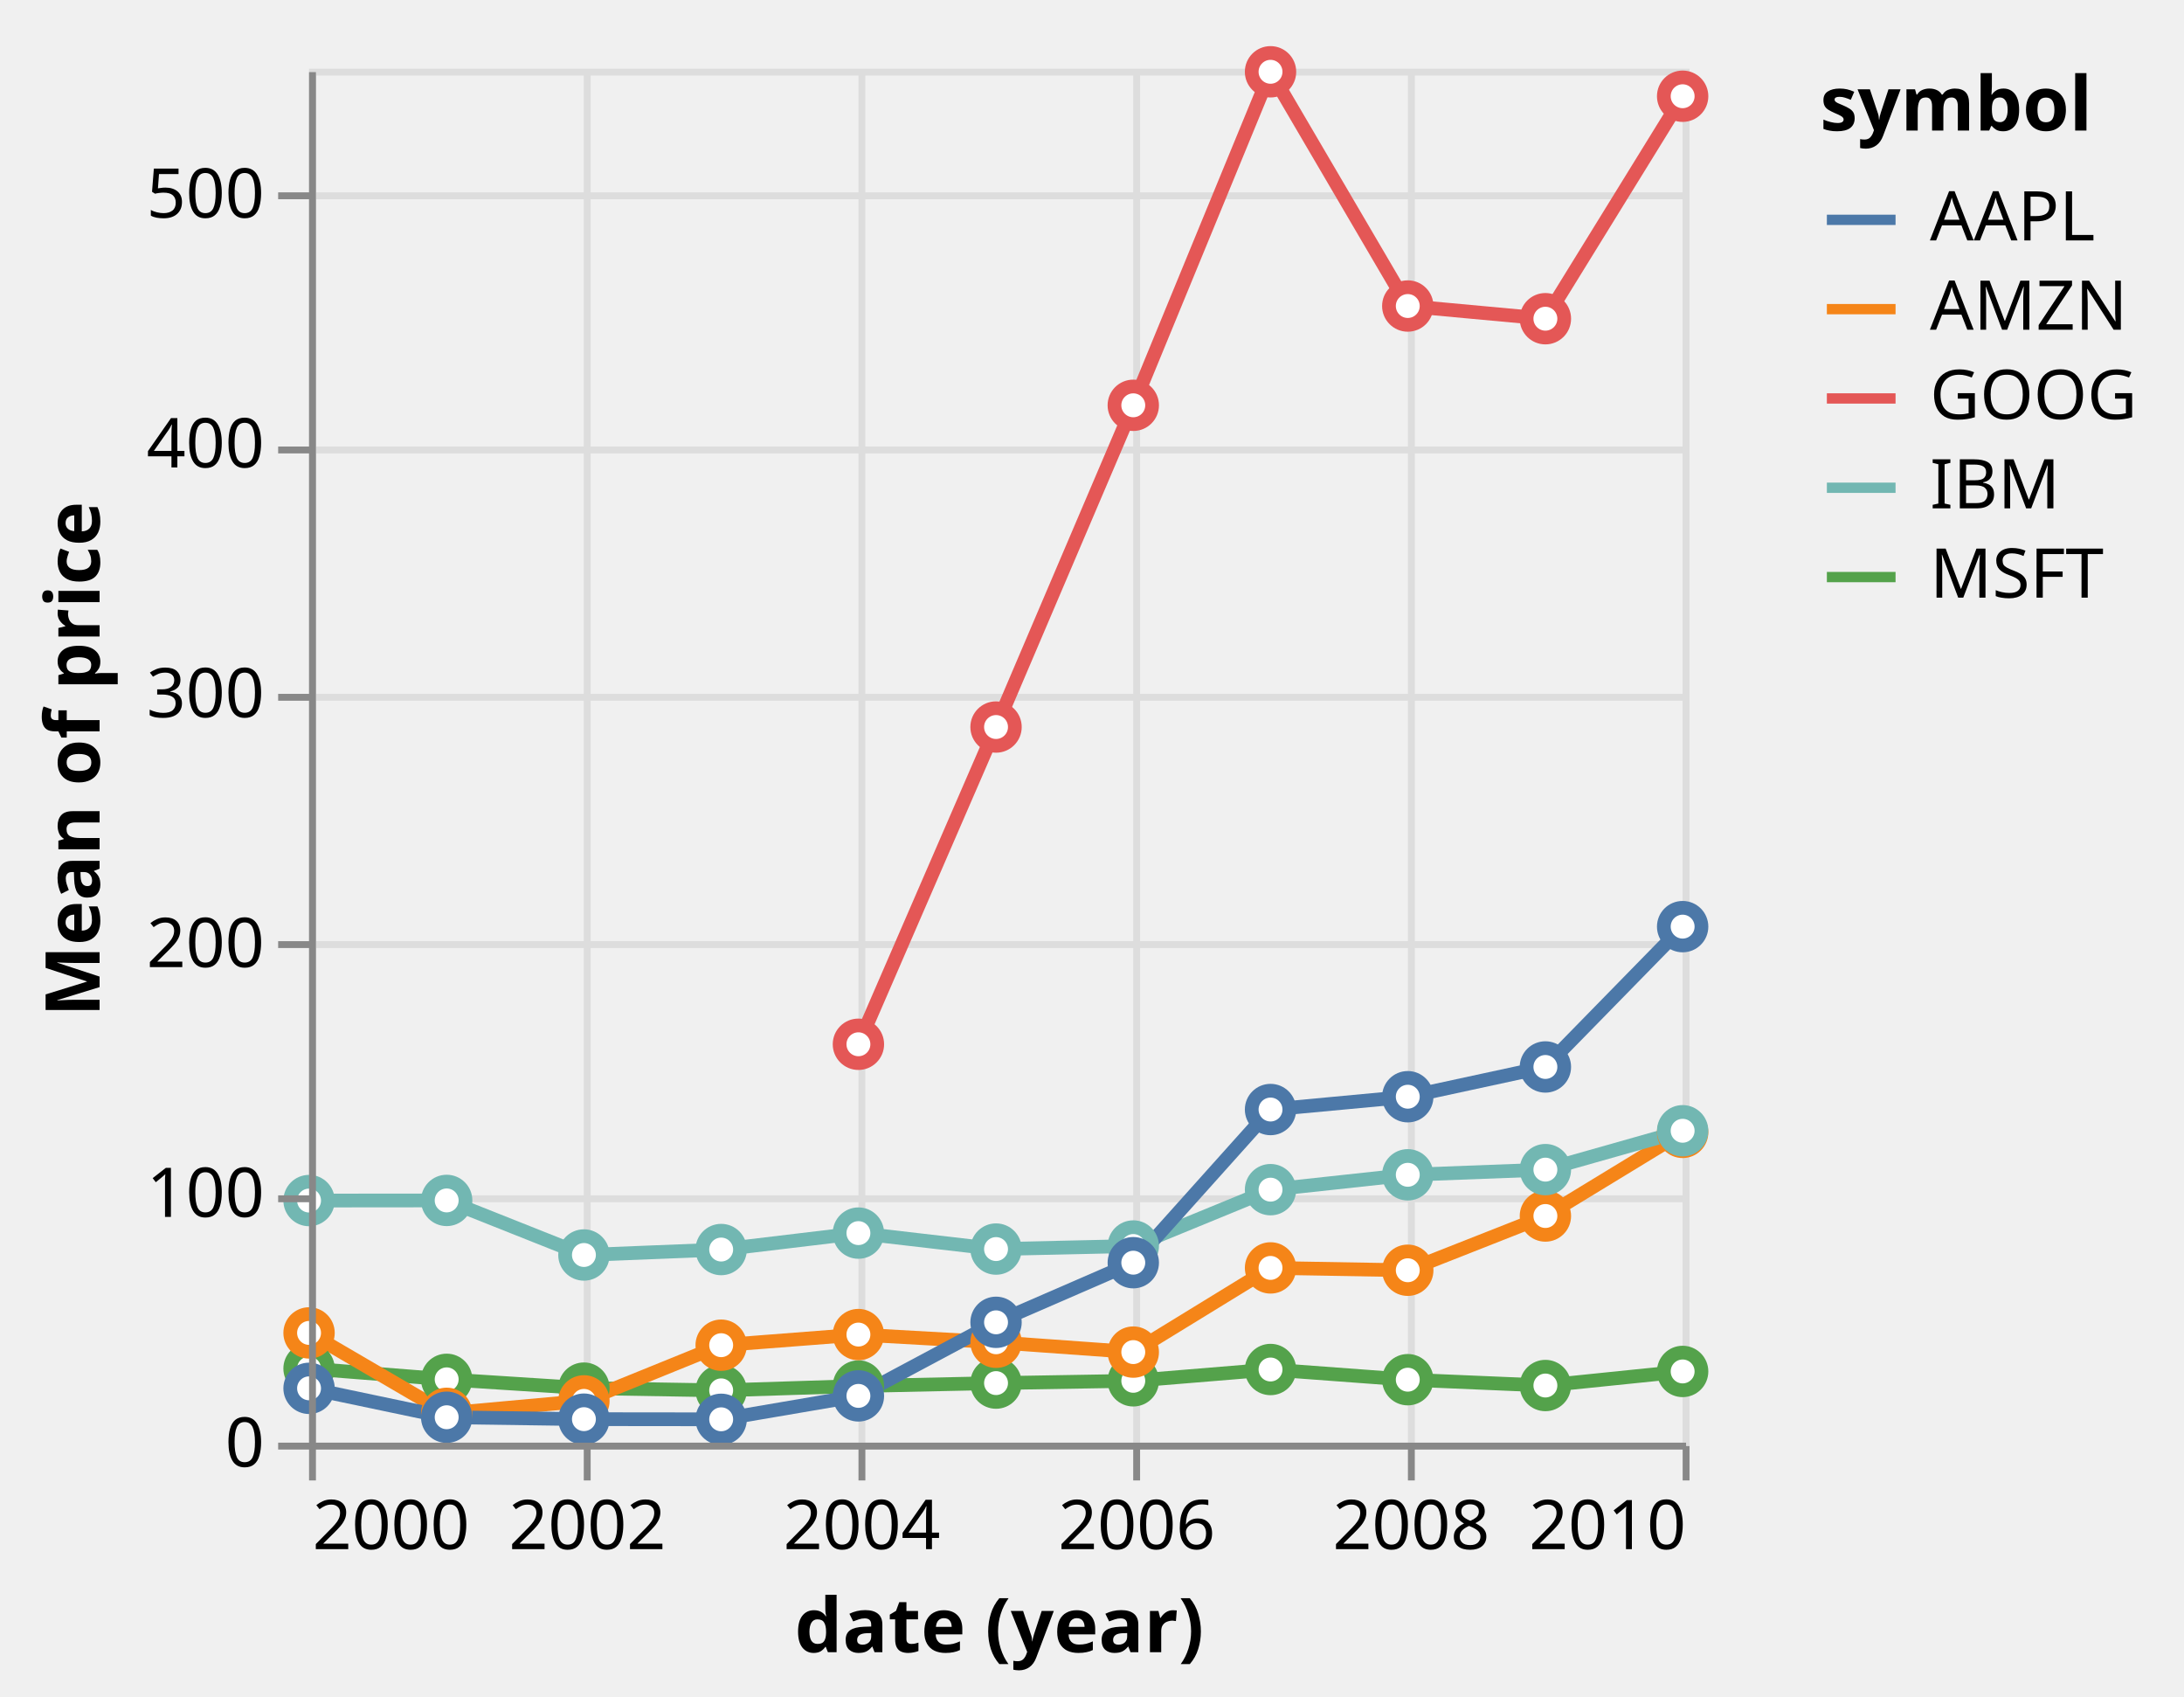
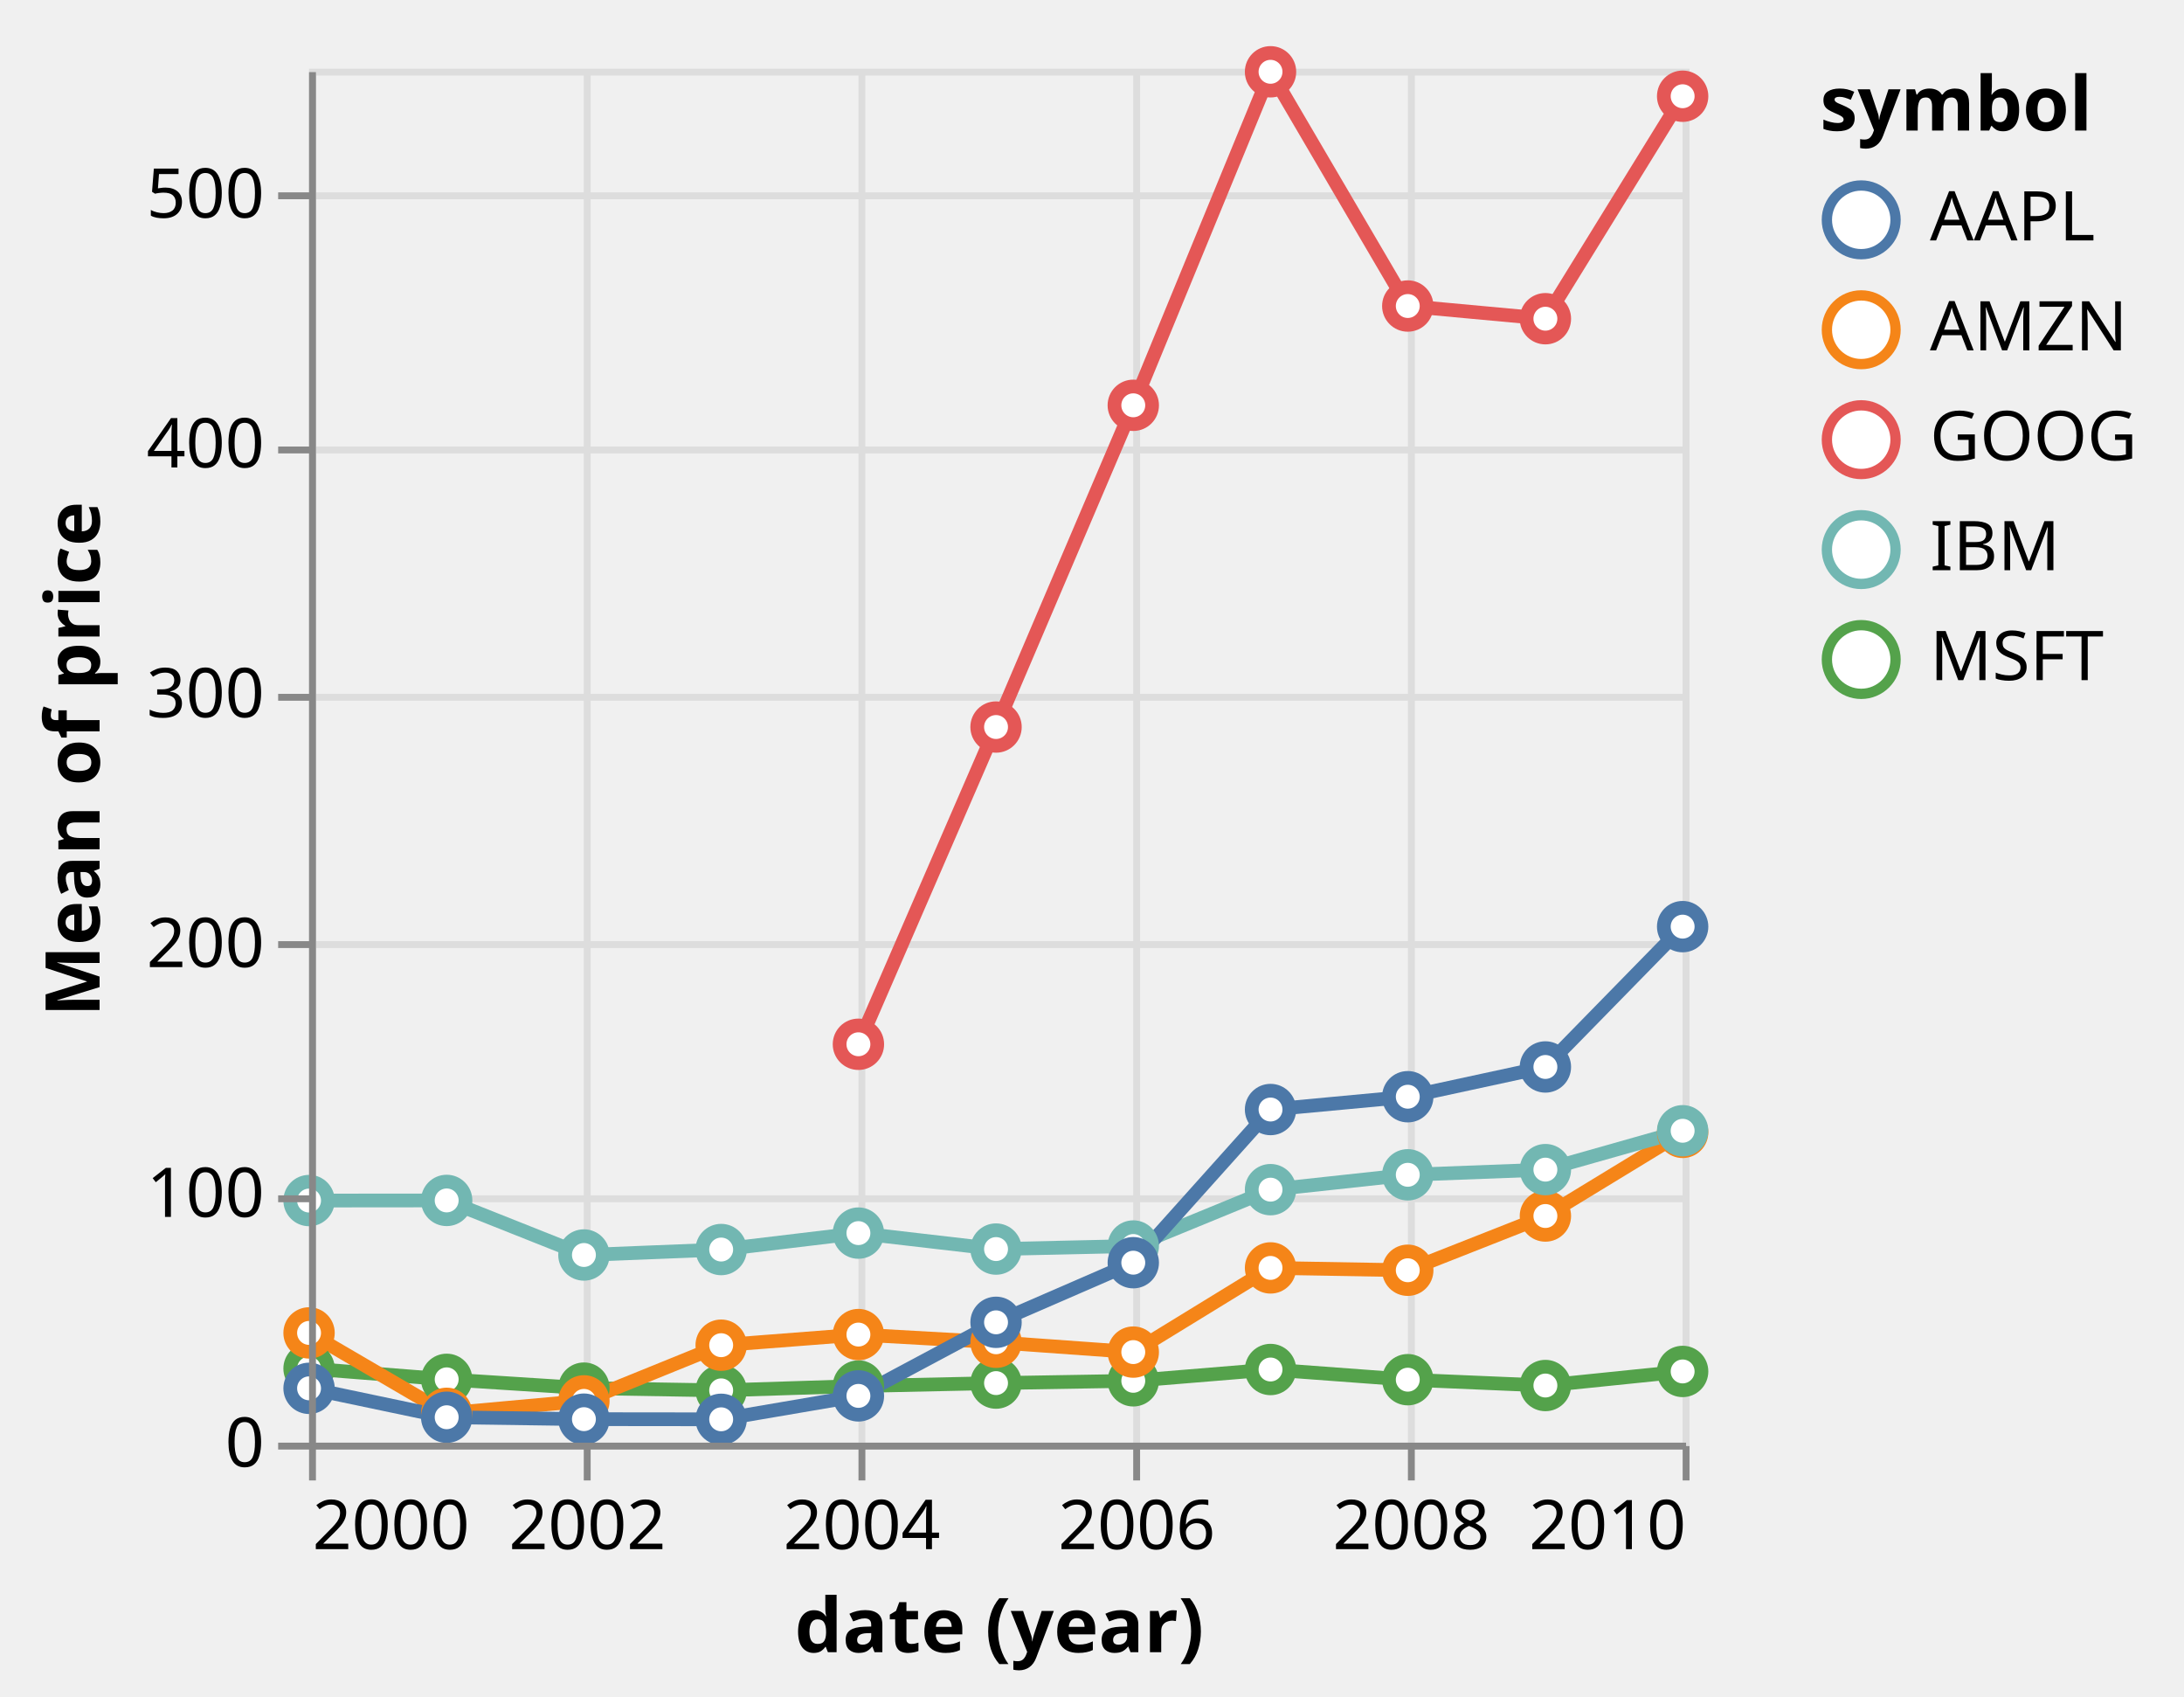
<svg xmlns="http://www.w3.org/2000/svg" class="marks" width="318" height="247" viewBox="0 0 318 247" version="1.1">
  <g transform="translate(45,10)">
    <g class="mark-group role-frame root">
      <g transform="translate(0,0)">
        <path class="background" d="M0.5,0.5h200v200h-200Z" style="fill: none; stroke: #ddd;" />
        <g>
          <g class="mark-group role-axis">
            <g transform="translate(0.5,200.5)">
              <path class="background" d="M0,0h0v0h0Z" style="pointer-events: none; fill: none;" />
              <g>
                <g class="mark-rule role-axis-grid" style="pointer-events: none;">
                  <line transform="translate(0,-200)" x2="0" y2="200" style="fill: none; stroke: #ddd; stroke-width: 1; opacity: 1;" />
                  <line transform="translate(40,-200)" x2="0" y2="200" style="fill: none; stroke: #ddd; stroke-width: 1; opacity: 1;" />
                  <line transform="translate(80,-200)" x2="0" y2="200" style="fill: none; stroke: #ddd; stroke-width: 1; opacity: 1;" />
                  <line transform="translate(120,-200)" x2="0" y2="200" style="fill: none; stroke: #ddd; stroke-width: 1; opacity: 1;" />
                  <line transform="translate(160,-200)" x2="0" y2="200" style="fill: none; stroke: #ddd; stroke-width: 1; opacity: 1;" />
                  <line transform="translate(200,-200)" x2="0" y2="200" style="fill: none; stroke: #ddd; stroke-width: 1; opacity: 1;" />
                </g>
              </g>
            </g>
          </g>
          <g class="mark-group role-axis">
            <g transform="translate(0.5,0.5)">
              <path class="background" d="M0,0h0v0h0Z" style="pointer-events: none; fill: none;" />
              <g>
                <g class="mark-rule role-axis-grid" style="pointer-events: none;">
                  <line transform="translate(0,200)" x2="200" y2="0" style="fill: none; stroke: #ddd; stroke-width: 1; opacity: 1;" />
                  <line transform="translate(0,164)" x2="200" y2="0" style="fill: none; stroke: #ddd; stroke-width: 1; opacity: 1;" />
                  <line transform="translate(0,127)" x2="200" y2="0" style="fill: none; stroke: #ddd; stroke-width: 1; opacity: 1;" />
                  <line transform="translate(0,91)" x2="200" y2="0" style="fill: none; stroke: #ddd; stroke-width: 1; opacity: 1;" />
                  <line transform="translate(0,55)" x2="200" y2="0" style="fill: none; stroke: #ddd; stroke-width: 1; opacity: 1;" />
                  <line transform="translate(0,18)" x2="200" y2="0" style="fill: none; stroke: #ddd; stroke-width: 1; opacity: 1;" />
                </g>
              </g>
            </g>
          </g>
          <g class="mark-group role-scope layer_0_pathgroup">
            <g transform="translate(0,0)">
              <path class="background" d="M0,0h200v200h-200Z" style="fill: none;" />
              <g>
                <g class="mark-line role-mark layer_0_marks">
                  <path d="M200,189.634L180.016,191.683L159.978,190.833L139.995,189.351L120.011,190.997L100.027,191.329L79.989,191.755L60.005,192.388L40.022,192.063L20.038,190.783L0,189.21" style="fill: none; stroke: #54a24b; stroke-width: 2;" />
                </g>
              </g>
            </g>
            <g transform="translate(0,0)">
              <path class="background" d="M0,0h200v200h-200Z" style="fill: none;" />
              <g>
                <g class="mark-line role-mark layer_0_marks">
                  <path d="M200,154.833L180.016,167.007L159.978,174.904L139.995,174.563L120.011,186.818L100.027,185.386L79.989,184.266L60.005,185.812L40.022,193.919L20.038,195.731L0,184.025" style="fill: none; stroke: #f58518; stroke-width: 2;" />
                </g>
              </g>
            </g>
            <g transform="translate(0,0)">
              <path class="background" d="M0,0h200v200h-200Z" style="fill: none;" />
              <g>
                <g class="mark-line role-mark layer_0_marks">
                  <path d="M200,154.599L180.016,160.256L159.978,161.009L139.995,163.172L120.011,171.375L100.027,171.819L79.989,169.496L60.005,171.888L40.022,172.682L20.038,164.739L0,164.758" style="fill: none; stroke: #72b7b2; stroke-width: 2;" />
                </g>
              </g>
            </g>
            <g transform="translate(0,0)">
              <path class="background" d="M0,0h200v200h-200Z" style="fill: none;" />
              <g>
                <g class="mark-line role-mark layer_0_marks">
                  <path d="M200,4.008L180.016,36.393L159.978,34.546L139.995,0.452L120.011,48.998L100.027,95.828L79.989,142.009" style="fill: none; stroke: #e45756; stroke-width: 2;" />
                </g>
              </g>
            </g>
            <g transform="translate(0,0)">
              <path class="background" d="M0,0h200v200h-200Z" style="fill: none;" />
              <g>
                <g class="mark-line role-mark layer_0_marks">
                  <path d="M200,124.885L180.016,145.312L159.978,149.643L139.995,151.508L120.011,173.802L100.027,182.483L79.989,193.192L60.005,196.601L40.022,196.579L20.038,196.3L0,192.092" style="fill: none; stroke: #4c78a8; stroke-width: 2;" />
                </g>
              </g>
            </g>
          </g>
          <g class="mark-symbol role-mark layer_1_marks">
            <path transform="translate(0,189.2097)" d="M2.739,0A2.739,2.739,0,1,1,-2.739,0A2.739,2.739,0,1,1,2.739,0" style="fill: white; stroke: #54a24b; stroke-width: 2; opacity: 1;" />
            <path transform="translate(20.03832,190.7827)" d="M2.739,0A2.739,2.739,0,1,1,-2.739,0A2.739,2.739,0,1,1,2.739,0" style="fill: white; stroke: #54a24b; stroke-width: 2; opacity: 1;" />
            <path transform="translate(40.0219,192.063)" d="M2.739,0A2.739,2.739,0,1,1,-2.739,0A2.739,2.739,0,1,1,2.739,0" style="fill: white; stroke: #54a24b; stroke-width: 2; opacity: 1;" />
            <path transform="translate(60.00547,192.3876)" d="M2.739,0A2.739,2.739,0,1,1,-2.739,0A2.739,2.739,0,1,1,2.739,0" style="fill: white; stroke: #54a24b; stroke-width: 2; opacity: 1;" />
            <path transform="translate(79.98905,191.7548)" d="M2.739,0A2.739,2.739,0,1,1,-2.739,0A2.739,2.739,0,1,1,2.739,0" style="fill: white; stroke: #54a24b; stroke-width: 2; opacity: 1;" />
            <path transform="translate(100.0274,191.3288)" d="M2.739,0A2.739,2.739,0,1,1,-2.739,0A2.739,2.739,0,1,1,2.739,0" style="fill: white; stroke: #54a24b; stroke-width: 2; opacity: 1;" />
            <path transform="translate(120.0109,190.997)" d="M2.739,0A2.739,2.739,0,1,1,-2.739,0A2.739,2.739,0,1,1,2.739,0" style="fill: white; stroke: #54a24b; stroke-width: 2; opacity: 1;" />
            <path transform="translate(139.9945,189.3512)" d="M2.739,0A2.739,2.739,0,1,1,-2.739,0A2.739,2.739,0,1,1,2.739,0" style="fill: white; stroke: #54a24b; stroke-width: 2; opacity: 1;" />
            <path transform="translate(159.9781,190.8333)" d="M2.739,0A2.739,2.739,0,1,1,-2.739,0A2.739,2.739,0,1,1,2.739,0" style="fill: white; stroke: #54a24b; stroke-width: 2; opacity: 1;" />
            <path transform="translate(180.0164,191.6827)" d="M2.739,0A2.739,2.739,0,1,1,-2.739,0A2.739,2.739,0,1,1,2.739,0" style="fill: white; stroke: #54a24b; stroke-width: 2; opacity: 1;" />
            <path transform="translate(200,189.6339)" d="M2.739,0A2.739,2.739,0,1,1,-2.739,0A2.739,2.739,0,1,1,2.739,0" style="fill: white; stroke: #54a24b; stroke-width: 2; opacity: 1;" />
            <path transform="translate(0,184.0252)" d="M2.739,0A2.739,2.739,0,1,1,-2.739,0A2.739,2.739,0,1,1,2.739,0" style="fill: white; stroke: #f58518; stroke-width: 2; opacity: 1;" />
            <path transform="translate(20.03832,195.7312)" d="M2.739,0A2.739,2.739,0,1,1,-2.739,0A2.739,2.739,0,1,1,2.739,0" style="fill: white; stroke: #f58518; stroke-width: 2; opacity: 1;" />
            <path transform="translate(40.0219,193.9188)" d="M2.739,0A2.739,2.739,0,1,1,-2.739,0A2.739,2.739,0,1,1,2.739,0" style="fill: white; stroke: #f58518; stroke-width: 2; opacity: 1;" />
            <path transform="translate(60.00547,185.8121)" d="M2.739,0A2.739,2.739,0,1,1,-2.739,0A2.739,2.739,0,1,1,2.739,0" style="fill: white; stroke: #f58518; stroke-width: 2; opacity: 1;" />
            <path transform="translate(79.98905,184.2664)" d="M2.739,0A2.739,2.739,0,1,1,-2.739,0A2.739,2.739,0,1,1,2.739,0" style="fill: white; stroke: #f58518; stroke-width: 2; opacity: 1;" />
            <path transform="translate(100.0274,185.3864)" d="M2.739,0A2.739,2.739,0,1,1,-2.739,0A2.739,2.739,0,1,1,2.739,0" style="fill: white; stroke: #f58518; stroke-width: 2; opacity: 1;" />
            <path transform="translate(120.0109,186.8176)" d="M2.739,0A2.739,2.739,0,1,1,-2.739,0A2.739,2.739,0,1,1,2.739,0" style="fill: white; stroke: #f58518; stroke-width: 2; opacity: 1;" />
            <path transform="translate(139.9945,174.5627)" d="M2.739,0A2.739,2.739,0,1,1,-2.739,0A2.739,2.739,0,1,1,2.739,0" style="fill: white; stroke: #f58518; stroke-width: 2; opacity: 1;" />
            <path transform="translate(159.9781,174.9036)" d="M2.739,0A2.739,2.739,0,1,1,-2.739,0A2.739,2.739,0,1,1,2.739,0" style="fill: white; stroke: #f58518; stroke-width: 2; opacity: 1;" />
            <path transform="translate(180.0164,167.007)" d="M2.739,0A2.739,2.739,0,1,1,-2.739,0A2.739,2.739,0,1,1,2.739,0" style="fill: white; stroke: #f58518; stroke-width: 2; opacity: 1;" />
            <path transform="translate(200,154.8327)" d="M2.739,0A2.739,2.739,0,1,1,-2.739,0A2.739,2.739,0,1,1,2.739,0" style="fill: white; stroke: #f58518; stroke-width: 2; opacity: 1;" />
            <path transform="translate(0,164.7585)" d="M2.739,0A2.739,2.739,0,1,1,-2.739,0A2.739,2.739,0,1,1,2.739,0" style="fill: white; stroke: #72b7b2; stroke-width: 2; opacity: 1;" />
            <path transform="translate(20.03832,164.7388)" d="M2.739,0A2.739,2.739,0,1,1,-2.739,0A2.739,2.739,0,1,1,2.739,0" style="fill: white; stroke: #72b7b2; stroke-width: 2; opacity: 1;" />
            <path transform="translate(40.0219,172.6818)" d="M2.739,0A2.739,2.739,0,1,1,-2.739,0A2.739,2.739,0,1,1,2.739,0" style="fill: white; stroke: #72b7b2; stroke-width: 2; opacity: 1;" />
            <path transform="translate(60.00547,171.8882)" d="M2.739,0A2.739,2.739,0,1,1,-2.739,0A2.739,2.739,0,1,1,2.739,0" style="fill: white; stroke: #72b7b2; stroke-width: 2; opacity: 1;" />
            <path transform="translate(79.98905,169.4961)" d="M2.739,0A2.739,2.739,0,1,1,-2.739,0A2.739,2.739,0,1,1,2.739,0" style="fill: white; stroke: #72b7b2; stroke-width: 2; opacity: 1;" />
            <path transform="translate(100.0274,171.8191)" d="M2.739,0A2.739,2.739,0,1,1,-2.739,0A2.739,2.739,0,1,1,2.739,0" style="fill: white; stroke: #72b7b2; stroke-width: 2; opacity: 1;" />
            <path transform="translate(120.0109,171.3755)" d="M2.739,0A2.739,2.739,0,1,1,-2.739,0A2.739,2.739,0,1,1,2.739,0" style="fill: white; stroke: #72b7b2; stroke-width: 2; opacity: 1;" />
            <path transform="translate(139.9945,163.1721)" d="M2.739,0A2.739,2.739,0,1,1,-2.739,0A2.739,2.739,0,1,1,2.739,0" style="fill: white; stroke: #72b7b2; stroke-width: 2; opacity: 1;" />
            <path transform="translate(159.9781,161.0091)" d="M2.739,0A2.739,2.739,0,1,1,-2.739,0A2.739,2.739,0,1,1,2.739,0" style="fill: white; stroke: #72b7b2; stroke-width: 2; opacity: 1;" />
            <path transform="translate(180.0164,160.2558)" d="M2.739,0A2.739,2.739,0,1,1,-2.739,0A2.739,2.739,0,1,1,2.739,0" style="fill: white; stroke: #72b7b2; stroke-width: 2; opacity: 1;" />
            <path transform="translate(200,154.5988)" d="M2.739,0A2.739,2.739,0,1,1,-2.739,0A2.739,2.739,0,1,1,2.739,0" style="fill: white; stroke: #72b7b2; stroke-width: 2; opacity: 1;" />
            <path transform="translate(79.98905,142.0087)" d="M2.739,0A2.739,2.739,0,1,1,-2.739,0A2.739,2.739,0,1,1,2.739,0" style="fill: white; stroke: #e45756; stroke-width: 2; opacity: 1;" />
            <path transform="translate(100.0274,95.82818)" d="M2.739,0A2.739,2.739,0,1,1,-2.739,0A2.739,2.739,0,1,1,2.739,0" style="fill: white; stroke: #e45756; stroke-width: 2; opacity: 1;" />
            <path transform="translate(120.0109,48.99758)" d="M2.739,0A2.739,2.739,0,1,1,-2.739,0A2.739,2.739,0,1,1,2.739,0" style="fill: white; stroke: #e45756; stroke-width: 2; opacity: 1;" />
            <path transform="translate(139.9945,0.4515152)" d="M2.739,0A2.739,2.739,0,1,1,-2.739,0A2.739,2.739,0,1,1,2.739,0" style="fill: white; stroke: #e45756; stroke-width: 2; opacity: 1;" />
            <path transform="translate(159.9781,34.54576)" d="M2.739,0A2.739,2.739,0,1,1,-2.739,0A2.739,2.739,0,1,1,2.739,0" style="fill: white; stroke: #e45756; stroke-width: 2; opacity: 1;" />
            <path transform="translate(180.0164,36.39273)" d="M2.739,0A2.739,2.739,0,1,1,-2.739,0A2.739,2.739,0,1,1,2.739,0" style="fill: white; stroke: #e45756; stroke-width: 2; opacity: 1;" />
            <path transform="translate(200,4.008485)" d="M2.739,0A2.739,2.739,0,1,1,-2.739,0A2.739,2.739,0,1,1,2.739,0" style="fill: white; stroke: #e45756; stroke-width: 2; opacity: 1;" />
            <path transform="translate(0,192.0915)" d="M2.739,0A2.739,2.739,0,1,1,-2.739,0A2.739,2.739,0,1,1,2.739,0" style="fill: white; stroke: #4c78a8; stroke-width: 2; opacity: 1;" />
            <path transform="translate(20.03832,196.2997)" d="M2.739,0A2.739,2.739,0,1,1,-2.739,0A2.739,2.739,0,1,1,2.739,0" style="fill: white; stroke: #4c78a8; stroke-width: 2; opacity: 1;" />
            <path transform="translate(40.0219,196.5788)" d="M2.739,0A2.739,2.739,0,1,1,-2.739,0A2.739,2.739,0,1,1,2.739,0" style="fill: white; stroke: #4c78a8; stroke-width: 2; opacity: 1;" />
            <path transform="translate(60.00547,196.6009)" d="M2.739,0A2.739,2.739,0,1,1,-2.739,0A2.739,2.739,0,1,1,2.739,0" style="fill: white; stroke: #4c78a8; stroke-width: 2; opacity: 1;" />
            <path transform="translate(79.98905,193.1915)" d="M2.739,0A2.739,2.739,0,1,1,-2.739,0A2.739,2.739,0,1,1,2.739,0" style="fill: white; stroke: #4c78a8; stroke-width: 2; opacity: 1;" />
            <path transform="translate(100.0274,182.483)" d="M2.739,0A2.739,2.739,0,1,1,-2.739,0A2.739,2.739,0,1,1,2.739,0" style="fill: white; stroke: #4c78a8; stroke-width: 2; opacity: 1;" />
            <path transform="translate(120.0109,173.8024)" d="M2.739,0A2.739,2.739,0,1,1,-2.739,0A2.739,2.739,0,1,1,2.739,0" style="fill: white; stroke: #4c78a8; stroke-width: 2; opacity: 1;" />
            <path transform="translate(139.9945,151.5079)" d="M2.739,0A2.739,2.739,0,1,1,-2.739,0A2.739,2.739,0,1,1,2.739,0" style="fill: white; stroke: #4c78a8; stroke-width: 2; opacity: 1;" />
            <path transform="translate(159.9781,149.6433)" d="M2.739,0A2.739,2.739,0,1,1,-2.739,0A2.739,2.739,0,1,1,2.739,0" style="fill: white; stroke: #4c78a8; stroke-width: 2; opacity: 1;" />
            <path transform="translate(180.0164,145.3115)" d="M2.739,0A2.739,2.739,0,1,1,-2.739,0A2.739,2.739,0,1,1,2.739,0" style="fill: white; stroke: #4c78a8; stroke-width: 2; opacity: 1;" />
            <path transform="translate(200,124.8848)" d="M2.739,0A2.739,2.739,0,1,1,-2.739,0A2.739,2.739,0,1,1,2.739,0" style="fill: white; stroke: #4c78a8; stroke-width: 2; opacity: 1;" />
          </g>
          <g class="mark-group role-legend">
            <g transform="translate(220,0)">
-               <path class="background" d="M0,0h48v79h-48Z" style="pointer-events: none; fill: none;" />
+               <path class="background" d="M0,0h48v93h-48Z" style="pointer-events: none; fill: none;" />
              <g>
                <g class="mark-group role-legend-entry">
                  <g transform="translate(0,16)">
                    <path class="background" d="M0,0h0v0h0Z" style="pointer-events: none; fill: none;" />
                    <g>
                      <g class="mark-group role-scope">
                        <g transform="translate(0,0)">
-                           <path class="background" d="M0,0h48v11h-48Z" style="pointer-events: none; fill: none; opacity: 1;" />
-                           <g>
-                             <g class="mark-symbol role-legend-symbol" style="pointer-events: none;">
-                               <path transform="translate(6,6)" d="M-5,0L5,0" style="fill: white; stroke: #4c78a8; stroke-width: 1.5; opacity: 1;" />
+                           <path class="background" d="M0,0h48v12.5h-48Z" style="pointer-events: none; fill: none; opacity: 1;" />
+                           <g>
+                             <g class="mark-symbol role-legend-symbol" style="pointer-events: none;">
+                               <path transform="translate(6,6)" d="M5,0A5,5,0,1,1,-5,0A5,5,0,1,1,5,0" style="fill: white; stroke: #4c78a8; stroke-width: 1.5; opacity: 1;" />
                            </g>
                            <g class="mark-text role-legend-label" style="pointer-events: none;">
                              <text text-anchor="start" transform="translate(16,9)" style="font-family: sans-serif; font-size: 10px; fill: #000; opacity: 1;">AAPL</text>
                            </g>
                          </g>
                        </g>
-                         <g transform="translate(0,13)">
-                           <path class="background" d="M0,0h48v11h-48Z" style="pointer-events: none; fill: none; opacity: 1;" />
-                           <g>
-                             <g class="mark-symbol role-legend-symbol" style="pointer-events: none;">
-                               <path transform="translate(6,6)" d="M-5,0L5,0" style="fill: white; stroke: #f58518; stroke-width: 1.5; opacity: 1;" />
+                         <g transform="translate(0,16)">
+                           <path class="background" d="M0,0h48v12.5h-48Z" style="pointer-events: none; fill: none; opacity: 1;" />
+                           <g>
+                             <g class="mark-symbol role-legend-symbol" style="pointer-events: none;">
+                               <path transform="translate(6,6)" d="M5,0A5,5,0,1,1,-5,0A5,5,0,1,1,5,0" style="fill: white; stroke: #f58518; stroke-width: 1.5; opacity: 1;" />
                            </g>
                            <g class="mark-text role-legend-label" style="pointer-events: none;">
                              <text text-anchor="start" transform="translate(16,9)" style="font-family: sans-serif; font-size: 10px; fill: #000; opacity: 1;">AMZN</text>
                            </g>
                          </g>
                        </g>
-                         <g transform="translate(0,26)">
-                           <path class="background" d="M0,0h48v11h-48Z" style="pointer-events: none; fill: none; opacity: 1;" />
-                           <g>
-                             <g class="mark-symbol role-legend-symbol" style="pointer-events: none;">
-                               <path transform="translate(6,6)" d="M-5,0L5,0" style="fill: white; stroke: #e45756; stroke-width: 1.5; opacity: 1;" />
+                         <g transform="translate(0,32)">
+                           <path class="background" d="M0,0h48v12.5h-48Z" style="pointer-events: none; fill: none; opacity: 1;" />
+                           <g>
+                             <g class="mark-symbol role-legend-symbol" style="pointer-events: none;">
+                               <path transform="translate(6,6)" d="M5,0A5,5,0,1,1,-5,0A5,5,0,1,1,5,0" style="fill: white; stroke: #e45756; stroke-width: 1.5; opacity: 1;" />
                            </g>
                            <g class="mark-text role-legend-label" style="pointer-events: none;">
                              <text text-anchor="start" transform="translate(16,9)" style="font-family: sans-serif; font-size: 10px; fill: #000; opacity: 1;">GOOG</text>
                            </g>
                          </g>
                        </g>
-                         <g transform="translate(0,39)">
-                           <path class="background" d="M0,0h48v11h-48Z" style="pointer-events: none; fill: none; opacity: 1;" />
-                           <g>
-                             <g class="mark-symbol role-legend-symbol" style="pointer-events: none;">
-                               <path transform="translate(6,6)" d="M-5,0L5,0" style="fill: white; stroke: #72b7b2; stroke-width: 1.5; opacity: 1;" />
+                         <g transform="translate(0,48)">
+                           <path class="background" d="M0,0h48v12.5h-48Z" style="pointer-events: none; fill: none; opacity: 1;" />
+                           <g>
+                             <g class="mark-symbol role-legend-symbol" style="pointer-events: none;">
+                               <path transform="translate(6,6)" d="M5,0A5,5,0,1,1,-5,0A5,5,0,1,1,5,0" style="fill: white; stroke: #72b7b2; stroke-width: 1.5; opacity: 1;" />
                            </g>
                            <g class="mark-text role-legend-label" style="pointer-events: none;">
                              <text text-anchor="start" transform="translate(16,9)" style="font-family: sans-serif; font-size: 10px; fill: #000; opacity: 1;">IBM</text>
                            </g>
                          </g>
                        </g>
-                         <g transform="translate(0,52)">
-                           <path class="background" d="M0,0h48v11h-48Z" style="pointer-events: none; fill: none; opacity: 1;" />
-                           <g>
-                             <g class="mark-symbol role-legend-symbol" style="pointer-events: none;">
-                               <path transform="translate(6,6)" d="M-5,0L5,0" style="fill: white; stroke: #54a24b; stroke-width: 1.5; opacity: 1;" />
+                         <g transform="translate(0,64)">
+                           <path class="background" d="M0,0h48v12.5h-48Z" style="pointer-events: none; fill: none; opacity: 1;" />
+                           <g>
+                             <g class="mark-symbol role-legend-symbol" style="pointer-events: none;">
+                               <path transform="translate(6,6)" d="M5,0A5,5,0,1,1,-5,0A5,5,0,1,1,5,0" style="fill: white; stroke: #54a24b; stroke-width: 1.5; opacity: 1;" />
                            </g>
                            <g class="mark-text role-legend-label" style="pointer-events: none;">
                              <text text-anchor="start" transform="translate(16,9)" style="font-family: sans-serif; font-size: 10px; fill: #000; opacity: 1;">MSFT</text>
                            </g>
                          </g>
                        </g>
                      </g>
                    </g>
                  </g>
                </g>
                <g class="mark-text role-legend-title" style="pointer-events: none;">
                  <text text-anchor="start" transform="translate(0,9)" style="font-family: sans-serif; font-size: 11px; font-weight: bold; fill: #000; opacity: 1;">symbol</text>
                </g>
              </g>
            </g>
          </g>
          <g class="mark-group role-axis">
            <g transform="translate(0.5,200.5)">
              <path class="background" d="M0,0h0v0h0Z" style="pointer-events: none; fill: none;" />
              <g>
                <g class="mark-rule role-axis-tick" style="pointer-events: none;">
                  <line transform="translate(0,0)" x2="0" y2="5" style="fill: none; stroke: #888; stroke-width: 1; opacity: 1;" />
                  <line transform="translate(40,0)" x2="0" y2="5" style="fill: none; stroke: #888; stroke-width: 1; opacity: 1;" />
                  <line transform="translate(80,0)" x2="0" y2="5" style="fill: none; stroke: #888; stroke-width: 1; opacity: 1;" />
                  <line transform="translate(120,0)" x2="0" y2="5" style="fill: none; stroke: #888; stroke-width: 1; opacity: 1;" />
                  <line transform="translate(160,0)" x2="0" y2="5" style="fill: none; stroke: #888; stroke-width: 1; opacity: 1;" />
                  <line transform="translate(200,0)" x2="0" y2="5" style="fill: none; stroke: #888; stroke-width: 1; opacity: 1;" />
                </g>
                <g class="mark-text role-axis-label" style="pointer-events: none;">
                  <text text-anchor="start" transform="translate(0,15)" style="font-family: sans-serif; font-size: 10px; fill: #000; opacity: 1;">2000</text>
                  <text text-anchor="middle" transform="translate(40.0219,15)" style="font-family: sans-serif; font-size: 10px; fill: #000; opacity: 1;">2002</text>
                  <text text-anchor="middle" transform="translate(79.98905,15)" style="font-family: sans-serif; font-size: 10px; fill: #000; opacity: 1;">2004</text>
                  <text text-anchor="middle" transform="translate(120.0109,15)" style="font-family: sans-serif; font-size: 10px; fill: #000; opacity: 1;">2006</text>
                  <text text-anchor="middle" transform="translate(159.9781,15)" style="font-family: sans-serif; font-size: 10px; fill: #000; opacity: 1;">2008</text>
                  <text text-anchor="end" transform="translate(200,15)" style="font-family: sans-serif; font-size: 10px; fill: #000; opacity: 1;">2010</text>
                </g>
                <g class="mark-rule role-axis-domain" style="pointer-events: none;">
                  <line transform="translate(0,0)" x2="200" y2="0" style="fill: none; stroke: #888; stroke-width: 1; opacity: 1;" />
                </g>
                <g class="mark-text role-axis-title" style="pointer-events: none;">
                  <text text-anchor="middle" transform="translate(100,30)" style="font-family: sans-serif; font-size: 11px; font-weight: bold; fill: #000; opacity: 1;">date (year)</text>
                </g>
              </g>
            </g>
          </g>
          <g class="mark-group role-axis">
            <g transform="translate(0.5,0.5)">
              <path class="background" d="M0,0h0v0h0Z" style="pointer-events: none; fill: none;" />
              <g>
                <g class="mark-rule role-axis-tick" style="pointer-events: none;">
                  <line transform="translate(0,200)" x2="-5" y2="0" style="fill: none; stroke: #888; stroke-width: 1; opacity: 1;" />
                  <line transform="translate(0,164)" x2="-5" y2="0" style="fill: none; stroke: #888; stroke-width: 1; opacity: 1;" />
                  <line transform="translate(0,127)" x2="-5" y2="0" style="fill: none; stroke: #888; stroke-width: 1; opacity: 1;" />
                  <line transform="translate(0,91)" x2="-5" y2="0" style="fill: none; stroke: #888; stroke-width: 1; opacity: 1;" />
                  <line transform="translate(0,55)" x2="-5" y2="0" style="fill: none; stroke: #888; stroke-width: 1; opacity: 1;" />
                  <line transform="translate(0,18)" x2="-5" y2="0" style="fill: none; stroke: #888; stroke-width: 1; opacity: 1;" />
                </g>
                <g class="mark-text role-axis-label" style="pointer-events: none;">
                  <text text-anchor="end" transform="translate(-7,203)" style="font-family: sans-serif; font-size: 10px; fill: #000; opacity: 1;">0</text>
                  <text text-anchor="end" transform="translate(-7,166.6364)" style="font-family: sans-serif; font-size: 10px; fill: #000; opacity: 1;">100</text>
                  <text text-anchor="end" transform="translate(-7,130.2727)" style="font-family: sans-serif; font-size: 10px; fill: #000; opacity: 1;">200</text>
                  <text text-anchor="end" transform="translate(-7,93.90909)" style="font-family: sans-serif; font-size: 10px; fill: #000; opacity: 1;">300</text>
                  <text text-anchor="end" transform="translate(-7,57.54545)" style="font-family: sans-serif; font-size: 10px; fill: #000; opacity: 1;">400</text>
                  <text text-anchor="end" transform="translate(-7,21.18182)" style="font-family: sans-serif; font-size: 10px; fill: #000; opacity: 1;">500</text>
                </g>
                <g class="mark-rule role-axis-domain" style="pointer-events: none;">
                  <line transform="translate(0,200)" x2="0" y2="-200" style="fill: none; stroke: #888; stroke-width: 1; opacity: 1;" />
                </g>
                <g class="mark-text role-axis-title" style="pointer-events: none;">
                  <text text-anchor="middle" transform="translate(-29,100) rotate(-90) translate(0,-2)" style="font-family: sans-serif; font-size: 11px; font-weight: bold; fill: #000; opacity: 1;">Mean of price</text>
                </g>
              </g>
            </g>
          </g>
        </g>
      </g>
    </g>
  </g>
</svg>
